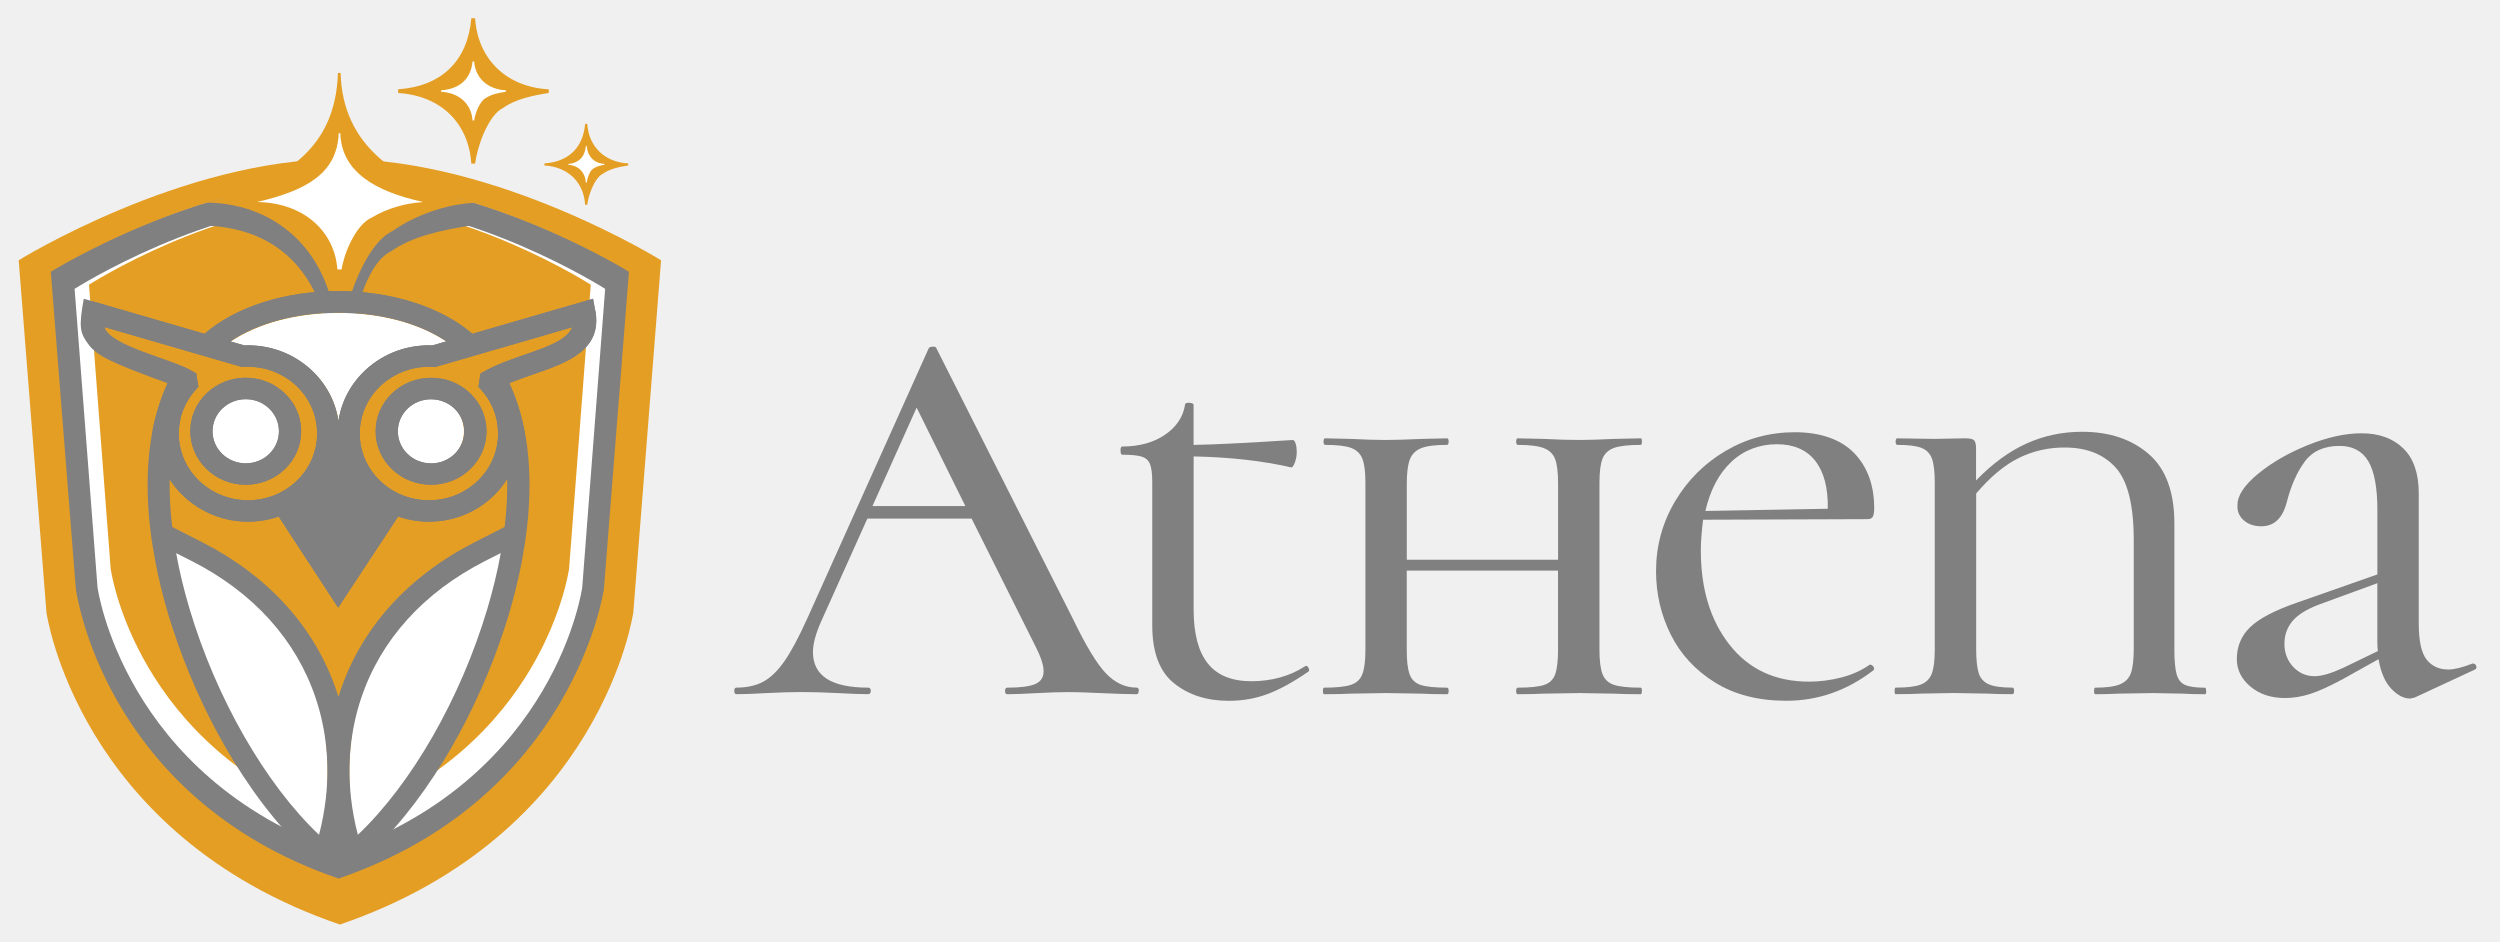
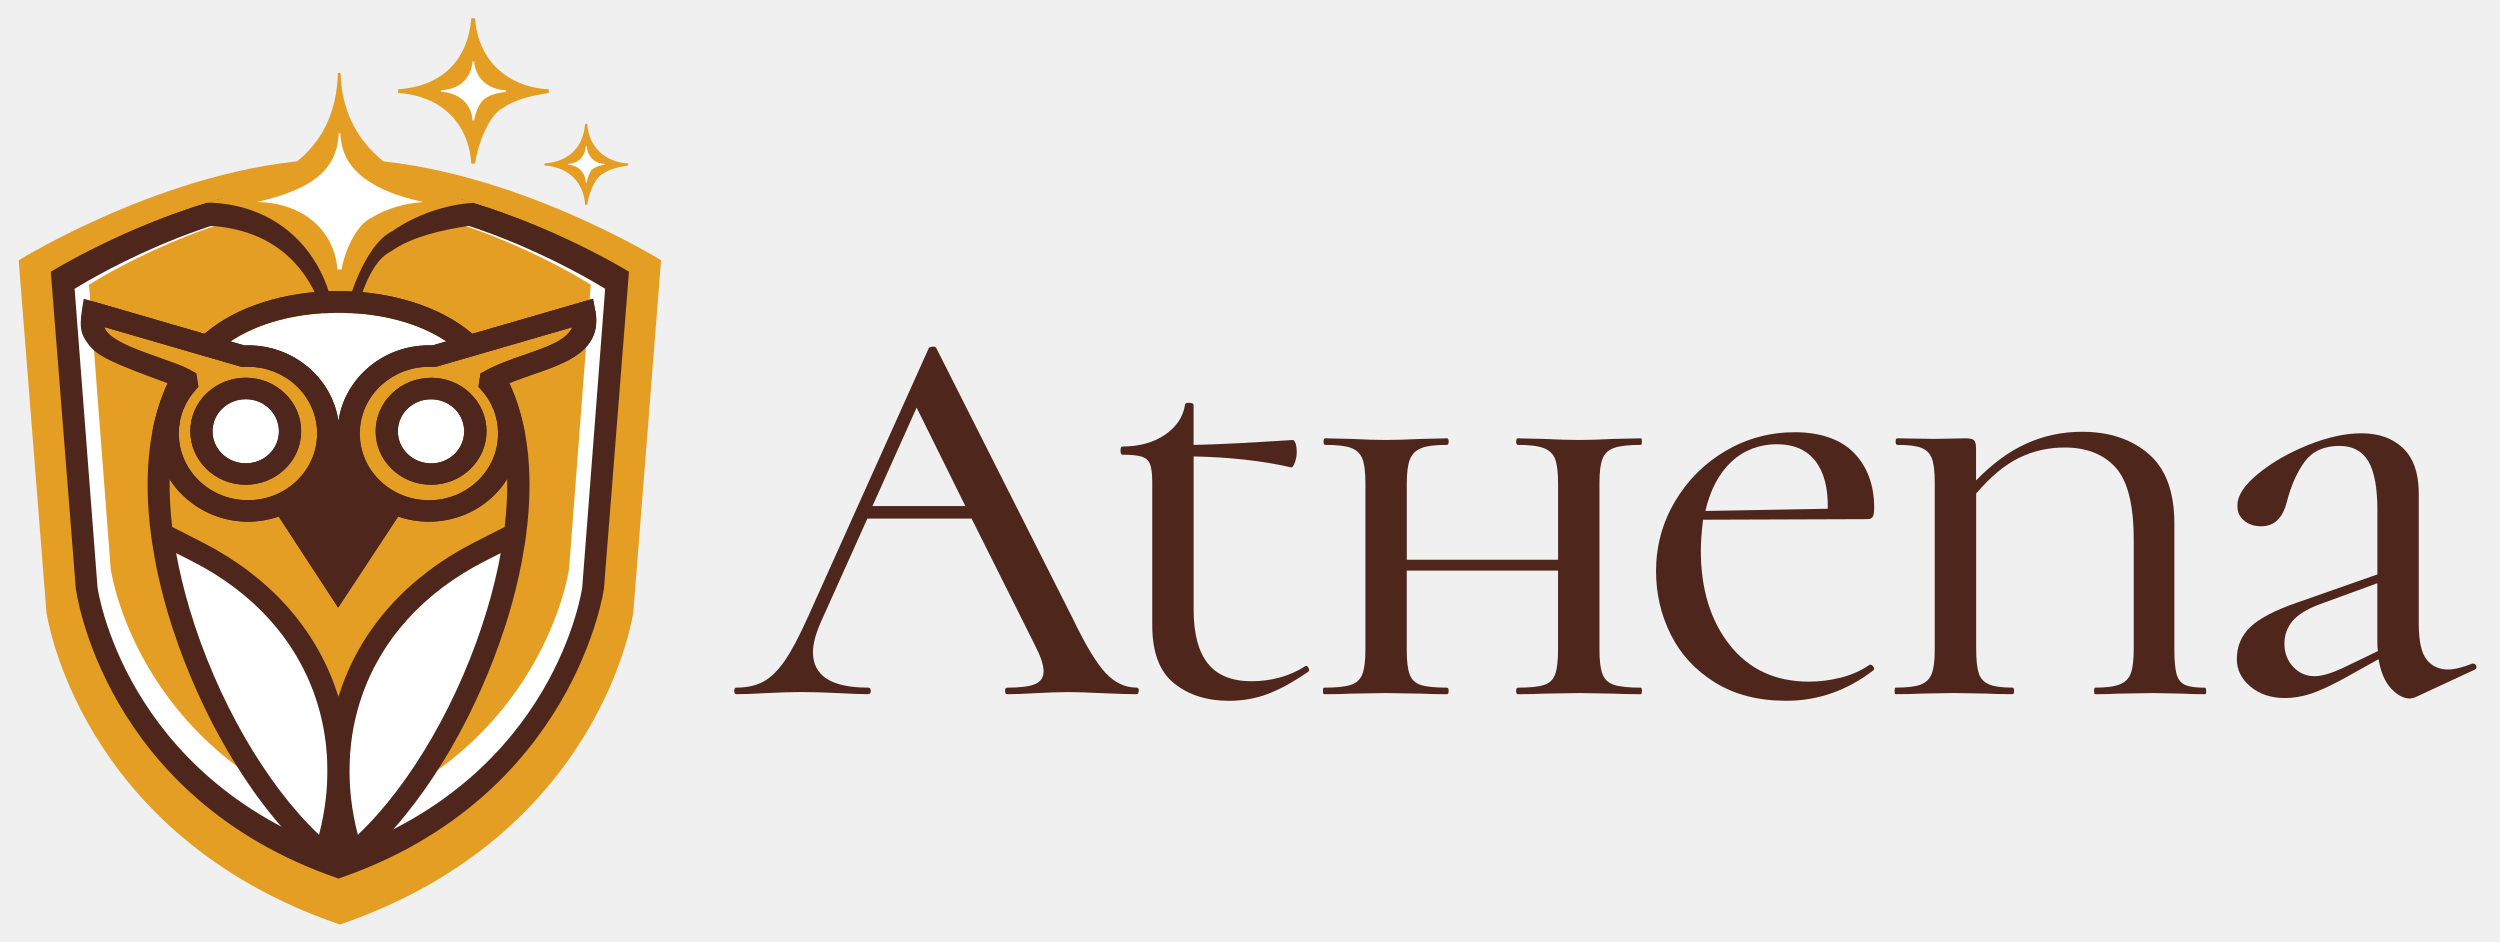
<svg xmlns="http://www.w3.org/2000/svg" id="Layer_1" version="1.1" viewBox="0 0 610.22 229.93">
  <defs>
    <style>
      .st0 {
        fill: #e49e24;
      }

      .st1 {
        fill: #fff;
      }

      .st2 {
-         fill: #808080;
+         fill: #4e261c;
      }
    </style>
  </defs>
  <path class="st2" d="M149.13,147.28s-6.95,50.69-66.17,71.14c-59.22-20.46-66.17-71.14-66.17-71.14l-6.26-80.14s36.8-23.07,72.43-23.07,72.43,23.07,72.43,23.07l-6.26,80.14Z" />
  <g>
    <path class="st2" d="M277.94,168.65c0,.54-.19.8-.55.8-1.75,0-4.57-.09-8.43-.26-3.69-.18-6.41-.26-8.16-.26-2.12,0-4.75.09-7.88.26-3.14.18-5.49.26-7.05.26-.37,0-.55-.26-.55-.8s.19-.8.55-.8c3.13,0,5.4-.29,6.78-.87,1.38-.58,2.08-1.62,2.08-3.14s-.7-3.6-2.08-6.28l-15.49-30.97h-25.45l-11.34,25.23c-1.29,2.94-1.94,5.39-1.94,7.34,0,5.79,4.47,8.68,13.42,8.68.46,0,.7.26.7.8s-.23.8-.7.8c-1.66,0-4.06-.09-7.19-.26-3.51-.18-6.54-.26-9.13-.26-2.4,0-5.26.09-8.57.26-2.95.18-5.35.26-7.19.26-.37,0-.55-.26-.55-.8s.19-.8.55-.8c2.58,0,4.77-.49,6.57-1.47s3.53-2.67,5.19-5.07c1.66-2.4,3.55-5.96,5.67-10.68l29.46-65.54c.09-.26.41-.42.97-.47.55-.05.87.11.97.47l33.34,66.08c3.13,6.5,5.81,10.91,8.02,13.21,2.21,2.31,4.7,3.47,7.47,3.47.37,0,.55.26.55.8h0ZM212.94,123.52h22.69l-11.89-24.03-10.78,24.03h0Z" />
    <path class="st2" d="M318.74,162.51c.27,0,.51.2.7.6.19.4.14.69-.14.87-3.78,2.59-7.12,4.41-10.03,5.47-2.9,1.07-6.01,1.61-9.34,1.61-5.35,0-9.8-1.42-13.35-4.27-3.55-2.85-5.33-7.57-5.33-14.15v-34.97c0-2.04-.19-3.51-.55-4.41-.37-.89-1.04-1.49-2.01-1.8-.97-.31-2.56-.47-4.77-.47-.27,0-.41-.35-.41-1.07,0-.63.14-.93.41-.93,4.15,0,7.63-.96,10.44-2.87,2.81-1.91,4.45-4.38,4.91-7.41,0-.26.32-.4.97-.4.27,0,.53.05.76.14s.34.23.34.4v9.75c5.07-.09,13.14-.49,24.21-1.2.27,0,.51.29.7.87.19.58.27,1.27.27,2.07,0,.89-.16,1.76-.48,2.6s-.62,1.22-.9,1.14c-7.01-1.61-14.94-2.49-23.79-2.67v37.38c0,5.87,1.16,10.26,3.46,13.15,2.3,2.89,5.86,4.34,10.65,4.34s9.31-1.2,13-3.6l.27-.14v-.02Z" />
    <path class="st2" d="M400.76,168.65c0,.54-.09.8-.27.8-2.76,0-4.94-.05-6.5-.14l-8.44-.14-8.85.14c-1.48.09-3.55.14-6.22.14-.27,0-.41-.26-.41-.8s.14-.8.41-.8c2.95,0,5.09-.22,6.43-.67,1.34-.44,2.23-1.31,2.69-2.6.46-1.29.7-3.27.7-5.94v-19.36h-36.93v19.36c0,2.67.23,4.65.7,5.94.46,1.29,1.36,2.16,2.69,2.6,1.34.44,3.48.67,6.43.67.27,0,.41.26.41.8s-.14.8-.41.8c-2.68,0-4.75-.05-6.22-.14l-8.71-.14-8.57.14c-1.57.09-3.73.14-6.5.14-.19,0-.27-.26-.27-.8s.09-.8.27-.8c2.95,0,5.11-.22,6.5-.67,1.38-.44,2.33-1.31,2.83-2.6.51-1.29.76-3.27.76-5.94v-40.85c0-2.67-.26-4.63-.76-5.87-.51-1.24-1.43-2.11-2.76-2.6-1.34-.49-3.44-.73-6.29-.73-.27,0-.41-.26-.41-.8s.14-.8.41-.8l6.22.14c3.51.18,6.36.26,8.57.26s5.16-.09,8.85-.26l6.08-.14c.27,0,.41.26.41.8s-.14.8-.41.8c-2.86,0-4.96.26-6.29.8-1.34.54-2.26,1.45-2.76,2.74-.51,1.29-.76,3.27-.76,5.94v18.56h36.93v-18.56c0-2.67-.23-4.65-.7-5.94-.46-1.29-1.38-2.2-2.76-2.74-1.38-.54-3.51-.8-6.36-.8-.27,0-.41-.26-.41-.8s.14-.8.41-.8l6.22.14c3.51.18,6.45.26,8.85.26,2.12,0,4.94-.09,8.44-.26l6.5-.14c.19,0,.27.26.27.8s-.09.8-.27.8c-2.95,0-5.11.25-6.5.73-1.38.49-2.33,1.36-2.83,2.6s-.76,3.2-.76,5.87v40.85c0,2.67.25,4.65.76,5.94s1.45,2.16,2.83,2.6,3.55.67,6.5.67c.19,0,.27.26.27.8h0Z" />
    <path class="st2" d="M456.5,162.23c.27,0,.53.16.76.47.23.32.25.6.07.87-6.46,4.98-13.56,7.48-21.3,7.48-6.83,0-12.64-1.49-17.43-4.47-4.79-2.98-8.39-6.87-10.78-11.68-2.4-4.81-3.6-9.96-3.6-15.49,0-6.14,1.55-11.82,4.63-17.02,3.08-5.21,7.22-9.32,12.38-12.35,5.16-3.02,10.78-4.54,16.88-4.54s11.17,1.69,14.45,5.07c3.27,3.38,4.91,7.88,4.91,13.48,0,.98-.12,1.67-.34,2.07-.23.4-.67.6-1.31.6l-40.12.14c-.37,3.03-.55,5.52-.55,7.48,0,9.44,2.35,17.13,7.05,23.09,4.7,5.96,11.16,8.95,19.37,8.95,2.58,0,5.19-.33,7.82-1s4.96-1.71,6.98-3.14h.14v-.02ZM422.62,112.71c-3.05,2.85-5.16,6.85-6.36,12.01l29.88-.54c.09-5.07-.92-8.96-3.05-11.68-2.12-2.71-5.26-4.07-9.4-4.07s-8.02,1.42-11.07,4.27Z" />
    <path class="st2" d="M538.52,168.65c0,.54-.09.8-.27.8-2.3,0-4.11-.05-5.4-.14l-7.33-.14-8.57.14c-1.38.09-3.23.14-5.54.14-.19,0-.27-.26-.27-.8s.09-.8.27-.8c2.67,0,4.68-.26,6.01-.8,1.34-.54,2.23-1.45,2.7-2.74.46-1.29.7-3.27.7-5.94v-26.57c0-8.55-1.48-14.44-4.43-17.69-2.95-3.25-7.1-4.88-12.45-4.88-3.97,0-7.68.84-11.14,2.54-3.46,1.69-6.94,4.58-10.44,8.68v37.91c0,2.67.21,4.65.62,5.94.41,1.29,1.24,2.2,2.49,2.74,1.24.54,3.15.8,5.74.8.27,0,.41.26.41.8s-.14.8-.41.8c-2.58,0-4.62-.05-6.08-.14l-8.3-.14-7.89.14c-1.57.09-3.64.14-6.22.14-.19,0-.27-.26-.27-.8s.09-.8.27-.8c2.76,0,4.79-.24,6.08-.73,1.29-.49,2.19-1.36,2.69-2.6s.76-3.2.76-5.87v-40.85c0-2.67-.23-4.63-.7-5.87s-1.31-2.11-2.56-2.6c-1.24-.49-3.21-.73-5.88-.73-.27,0-.41-.26-.41-.8s.14-.8.41-.8l8.99.14,7.61-.14c1.11,0,1.82.16,2.14.47.32.32.48,1,.48,2.07v7.74c3.97-4.09,8.07-7.1,12.31-9.01,4.24-1.91,8.76-2.87,13.56-2.87,6.64,0,12.06,1.8,16.25,5.4,4.19,3.6,6.29,9.28,6.29,17.02v30.84c0,2.67.19,4.65.55,5.94.37,1.29,1.06,2.16,2.08,2.6s2.63.67,4.84.67c.19,0,.27.26.27.8h.02Z" />
    <path class="st2" d="M603.66,161.97c.37,0,.62.2.76.6.14.4.02.69-.34.87l-14.66,6.81-1.11.26c-1.57,0-3.11-.8-4.63-2.4-1.52-1.61-2.56-4-3.11-7.21l-8.86,4.94c-3.14,1.69-5.74,2.87-7.82,3.54s-4.13,1-6.15,1c-3.41,0-6.22-.93-8.44-2.8-2.21-1.87-3.32-4.09-3.32-6.68,0-3.11,1.09-5.71,3.25-7.81,2.16-2.09,5.93-4.07,11.28-5.94l19.78-6.94v-15.75c0-5.43-.74-9.39-2.21-11.88-1.48-2.49-3.83-3.74-7.05-3.74-3.78,0-6.61,1.29-8.5,3.87-1.89,2.59-3.34,5.87-4.36,9.88-1.02,3.92-3.09,5.87-6.22,5.87-1.75,0-3.18-.49-4.29-1.47s-1.62-2.22-1.52-3.74c0-2.31,1.68-4.85,5.04-7.61,3.37-2.76,7.42-5.1,12.17-7.01,4.75-1.91,9.11-2.87,13.07-2.87,4.24,0,7.63,1.22,10.17,3.67s3.8,6.12,3.8,11.01v31.77c0,4.27.65,7.21,1.94,8.81,1.29,1.61,3.05,2.4,5.26,2.4,1.48,0,3.46-.49,5.95-1.47h.14l-.02.02ZM580.42,158.9c-.09-.44-.14-1.15-.14-2.13v-14.42l-14.24,5.21c-3.05,1.16-5.21,2.52-6.5,4.07-1.3,1.56-1.94,3.41-1.94,5.54s.71,4.09,2.15,5.61c1.43,1.51,3.15,2.27,5.19,2.27,1.75,0,4.05-.67,6.92-2l8.57-4.14h0Z" />
  </g>
  <path class="st1" d="M142.12,143.33s-6.22,46.06-59.16,64.65c-52.94-18.59-59.16-64.65-59.16-64.65l-5.59-72.83s32.9-20.96,64.75-20.96,64.75,20.96,64.75,20.96l-5.59,72.83h0Z" />
  <path class="st0" d="M138.91,138.78s-5.88,43.83-55.95,61.52c-50.07-17.69-55.95-61.52-55.95-61.52l-5.29-69.29s31.12-19.94,61.24-19.94,61.24,19.94,61.24,19.94l-5.29,69.29h0Z" />
  <path class="st0" d="M82.96,38.81c-38.56,0-78.4,24.72-78.4,24.72l6.77,85.89s7.52,54.33,71.63,76.25c64.1-21.93,71.63-76.25,71.63-76.25l6.77-85.89s-39.83-24.72-78.4-24.72h0ZM147.43,143.63s-7.11,51.07-64.8,70.81c-57.69-19.73-64.13-70.81-64.13-70.81l-6.1-77.3s35.85-22.25,70.56-22.25,70.56,22.25,70.56,22.25l-6.1,77.3Z" />
  <path class="st2" d="M95.49,61.32c5.19-3.66,12.53-5.2,19.15-6.22v-3.75c-17.6-.91-29.92-10.32-31.04-21.11h-1.61c-1.46,10.97-12.21,18.42-30.85,19.73v5.13c18.12,1.13,27.16,12.8,29.72,29.77h3.86c1.76-6.38,4.11-20.33,10.77-23.55Z" />
  <g>
    <path class="st0" d="M95.8,56.4c5.3-3.75,12.81-6.49,19.59-6.87,0-.16.16-.12,0-.16-18.42-4.75-31.8-13.73-32.25-31.57h-.65c-.59,18.03-12.13,26.28-32.05,31.64h0c18.53.29,30.46,13.68,31.55,31.05h1.64c.75-6.52,5.35-20.8,12.17-24.09h0Z" />
    <path class="st1" d="M90.95,52.99c3.3-1.99,7.98-3.44,12.19-3.64,0-.08.1-.06,0-.08-11.47-2.52-19.79-7.28-20.07-16.74h-.4c-.36,9.56-7.55,13.93-19.95,16.78h0c11.53.16,18.96,7.25,19.64,16.46h1.02c.47-3.46,3.33-11.03,7.57-12.77h0Z" />
    <path class="st0" d="M122.85,26.3c3.01-2.12,7.25-3.01,11.09-3.6v-.9c-10.19-.53-17.32-7.24-17.97-17.34h-.93c-.85,10.21-7.07,16.59-17.86,17.34v.9c10.49.66,17.24,7.41,17.86,17.24h.93c.42-3.69,3.03-11.77,6.89-13.64h0Z" />
    <path class="st1" d="M118.7,23.86c1.29-.86,3.12-1.22,4.77-1.46v-.36c-4.38-.21-7.45-2.94-7.73-7.04h-.4c-.37,4.14-3.04,6.74-7.68,7.04v.36c4.51.27,7.41,3.01,7.68,7h.4c.18-1.5,1.3-4.78,2.96-5.54h0Z" />
    <path class="st0" d="M147.18,42.39c1.67-1.18,4.03-1.67,6.16-2v-.5c-5.67-.29-9.63-4.03-10-9.65h-.52c-.47,5.68-3.93,9.23-9.93,9.65v.5c5.83.36,9.59,4.12,9.93,9.59h.52c.23-2.05,1.69-6.54,3.83-7.58h0Z" />
    <path class="st1" d="M144.87,41.14c.72-.53,1.73-.76,2.65-.91v-.23c-2.44-.13-4.14-1.83-4.3-4.37h-.22c-.2,2.57-1.69,4.18-4.27,4.37v.23c2.51.16,4.12,1.87,4.27,4.34h.22c.1-.93.72-2.96,1.64-3.44h0Z" />
  </g>
  <ellipse class="st1" cx="59.83" cy="105.27" rx="8.77" ry="8.46" />
  <ellipse class="st1" cx="104.48" cy="105.27" rx="8.77" ry="8.46" />
  <path class="st1" d="M42.97,133.77s22.87,10.04,31.52,28.2c9.55,20.05,3.72,44.11,3.72,44.11,0,0-18.84-21.4-25.44-36.16-10.78-24.12-9.79-36.16-9.79-36.16h0Z" />
  <path class="st1" d="M122.26,134.01s-22.87,10.04-31.52,28.2c-9.55,20.05-3.72,44.11-3.72,44.11,0,0,18.84-21.4,25.44-36.16,10.78-24.12,9.79-36.16,9.79-36.16h0Z" />
  <g>
    <path class="st0" d="M83.09,168.8c-.15.45-.3.91-.45,1.36-.14-.46-.29-.91-.45-1.36-5.22-15.5-16.56-28.07-32.77-36.34l-7.36-3.75c-.48-4.07-.69-7.98-.62-11.7.94,1.49,2.05,2.89,3.34,4.12,4.21,4.06,9.81,6.3,15.77,6.3,2.58,0,5.09-.42,7.5-1.25l14.49,22.18,14.67-22.18c2.41.83,4.93,1.25,7.51,1.25,5.96,0,11.56-2.24,15.77-6.3,1.29-1.24,2.41-2.63,3.34-4.12.07,3.72-.14,7.63-.62,11.7l-7.36,3.75c-16.22,8.28-27.55,20.84-32.77,36.34h-.02Z" />
    <path class="st1" d="M105.61,84.4c-.31-.02-.61-.02-.88-.02-5.69,0-11.1,2.07-15.26,5.84-3.74,3.39-6.12,7.85-6.82,12.71-.7-4.85-3.08-9.32-6.82-12.71-4.15-3.77-9.57-5.84-15.26-5.84-.27,0-.57,0-.88.02l-3.44-.99c6.66-4.49,16.12-7.03,26.39-7.03s19.73,2.54,26.39,7.03l-3.44.99h0Z" />
  </g>
  <g>
    <path class="st2" d="M50.44,114.5c2.55,2.46,5.95,3.82,9.56,3.82s7-1.36,9.56-3.83c2.55-2.46,3.96-5.74,3.96-9.23s-1.41-6.77-3.97-9.23c-2.55-2.46-5.95-3.83-9.56-3.83s-7,1.36-9.56,3.82-3.96,5.74-3.96,9.23,1.41,6.75,3.96,9.23v.02ZM51.89,105.27c0-2.1.84-4.06,2.37-5.54,1.53-1.48,3.57-2.29,5.74-2.29s4.21.81,5.73,2.29c1.53,1.48,2.37,3.45,2.37,5.54s-.84,4.06-2.37,5.54-3.56,2.28-5.73,2.28-4.21-.81-5.74-2.29c-1.53-1.48-2.37-3.44-2.37-5.53h0Z" />
    <path class="st2" d="M105.23,92.22c-3.61,0-7,1.36-9.56,3.82h0c-2.55,2.46-3.97,5.74-3.97,9.23s1.41,6.75,3.97,9.23,5.95,3.82,9.56,3.82,7.01-1.36,9.56-3.83c2.55-2.46,3.97-5.74,3.97-9.23s-1.41-6.76-3.96-9.23-5.95-3.82-9.56-3.82h0ZM105.23,113.1c-2.17,0-4.21-.81-5.74-2.29-1.53-1.48-2.37-3.44-2.37-5.53s.84-4.06,2.37-5.54c1.53-1.48,3.56-2.28,5.73-2.28s4.2.81,5.74,2.29c1.53,1.48,2.37,3.44,2.37,5.54s-.84,4.06-2.37,5.53c-1.53,1.48-3.57,2.29-5.74,2.29h0Z" />
    <path class="st2" d="M145.29,75.83l-.52-2.91-29.47,8.56c-7.57-6.54-19.72-10.43-32.69-10.43s-25.02,3.79-32.68,10.43l-26.55-7.72c-2.18-.63-1.1.73-2.19,1.28-.55.29-.65,2.14-.9,2.68l.05,2.13c-.37,1.81-1.34.44,20.74,13.39-4.4,9.13-5.97,21.09-4.53,34.71l.41,3.35c.06.45.12.9.2,1.37l.79,4.61c.8,4.18,1.87,8.48,3.15,12.78.27.89.54,1.78.83,2.68l1.51,4.45c1.8,5.06,3.89,10.1,6.23,14.99l1.44,2.94c1.38,2.74,2.85,5.43,4.36,8.03l1.47,2.46c6.1,9.99,12.96,18.38,19.9,24.3l5.8,4.51,5.84-4.55c6.88-5.89,13.74-14.28,19.86-24.28l1.47-2.46c1.51-2.59,2.98-5.28,4.36-8.03l1.44-2.94c2.34-4.9,4.44-9.93,6.23-14.99l1.51-4.45c.28-.89.55-1.77.83-2.66,1.29-4.31,2.34-8.61,3.15-12.81l.79-4.61c.07-.45.13-.9.2-1.35l.41-3.37c1.42-13.46-.1-25.33-4.4-34.41,1.85-.77,3.83-1.45,5.77-2.13,8.35-2.88,16.98-5.86,15.24-15.59h-.02ZM83.06,168.71c-.15.45-.3.91-.45,1.36-.14-.46-.29-.91-.45-1.36-5.22-15.5-16.56-28.07-32.77-36.34l-7.36-3.75c-.48-4.07-.69-7.98-.62-11.7.94,1.49,2.05,2.89,3.34,4.12,4.21,4.06,9.81,6.3,15.77,6.3,2.58,0,5.09-.42,7.5-1.25l14.49,22.18,14.67-22.18c2.41.83,4.93,1.25,7.51,1.25,5.96,0,11.56-2.24,15.77-6.3,1.29-1.24,2.41-2.63,3.34-4.12.07,3.72-.14,7.63-.62,11.7l-7.36,3.75c-16.22,8.28-27.55,20.84-32.77,36.34h-.02ZM88.94,121.04c1.04,1,2.19,1.91,3.4,2.7l-9.79,14.8-9.67-14.8c1.23-.79,2.37-1.7,3.42-2.71,3.47-3.35,5.65-7.61,6.32-12.21.66,4.61,2.85,8.86,6.32,12.21ZM105.58,84.31c-.31-.02-.61-.02-.88-.02-5.69,0-11.1,2.07-15.26,5.84-3.74,3.39-6.12,7.85-6.82,12.71-.7-4.85-3.08-9.32-6.82-12.71-4.15-3.77-9.57-5.84-15.26-5.84-.27,0-.57,0-.88.02l-3.44-.99c6.66-4.49,16.12-7.03,26.39-7.03s19.73,2.54,26.39,7.03l-3.44.99h0ZM117.81,90.87l-.52.3-.49,3.26.41.43c1.41,1.5,2.51,3.21,3.26,5.09.75,1.86,1.12,3.84,1.12,5.87,0,4.36-1.76,8.45-4.94,11.52-3.19,3.08-7.43,4.77-11.94,4.77s-8.75-1.7-11.94-4.77c-3.19-3.08-4.94-7.17-4.94-11.52,0-.38,0-.72.03-1.02.27-4.15,2.14-8,5.29-10.85,3.15-2.85,7.25-4.42,11.55-4.42.39,0,.74,0,1.05.03l.48.03,33.47-9.72c-1.35,3.17-6.09,4.8-11.46,6.66-3.55,1.23-7.22,2.49-10.43,4.36v-.02ZM59,89.58l.48-.03c.32-.02.67-.03,1.06-.03,4.3,0,8.41,1.57,11.55,4.42,3.15,2.86,5.03,6.71,5.29,10.85.02.3.03.64.03,1.02,0,4.36-1.76,8.45-4.94,11.52-3.19,3.08-7.43,4.77-11.94,4.77s-8.75-1.7-11.94-4.77-4.94-7.17-4.94-11.52c0-2.04.37-4.01,1.12-5.87.75-1.87,1.84-3.58,3.26-5.09l.41-.44-.54-3.27-.8-.47c-5.16-1.44-20.51-4.99-22.79-11.19l34.69,10.08h0ZM46.88,136.98c14.95,7.63,25.37,19.16,30.15,33.35,2.61,7.75,3.45,15.99,2.51,24.47-.34,2.98-.89,5.99-1.67,8.97-13.06-12.38-25.07-33.26-31.59-55.11-1.38-4.62-2.48-9.2-3.29-13.65l3.88,1.97h0ZM122.23,135c-.8,4.45-1.91,9.03-3.29,13.65-6.52,21.85-18.52,42.74-31.59,55.11-.77-2.97-1.34-5.98-1.67-8.97-.94-8.49-.1-16.73,2.51-24.47,4.78-14.19,15.2-25.72,30.15-33.35l3.88-1.97h0Z" />
  </g>
  <g>
    <path class="st2" d="M50.41,114.5c2.55,2.46,5.95,3.82,9.56,3.82s7-1.36,9.56-3.83c2.55-2.46,3.96-5.74,3.96-9.23s-1.41-6.77-3.97-9.23c-2.55-2.46-5.95-3.83-9.56-3.83s-7,1.36-9.56,3.82-3.96,5.74-3.96,9.23,1.41,6.75,3.96,9.23v.02ZM51.86,105.27c0-2.1.84-4.06,2.37-5.54,1.53-1.48,3.57-2.29,5.74-2.29s4.21.81,5.73,2.29c1.53,1.48,2.37,3.45,2.37,5.54s-.84,4.06-2.37,5.54-3.56,2.28-5.73,2.28-4.21-.81-5.74-2.29c-1.53-1.48-2.37-3.44-2.37-5.53h0Z" />
    <path class="st2" d="M105.21,92.22c-3.61,0-7,1.36-9.56,3.82h0c-2.55,2.46-3.97,5.74-3.97,9.23s1.41,6.75,3.97,9.23,5.95,3.82,9.56,3.82,7.01-1.36,9.56-3.83c2.55-2.46,3.97-5.74,3.97-9.23s-1.41-6.76-3.96-9.23-5.95-3.82-9.56-3.82h0ZM105.21,113.1c-2.17,0-4.21-.81-5.74-2.29-1.53-1.48-2.37-3.44-2.37-5.53s.84-4.06,2.37-5.54c1.53-1.48,3.56-2.28,5.73-2.28s4.2.81,5.74,2.29c1.53,1.48,2.37,3.44,2.37,5.54s-.84,4.06-2.37,5.53c-1.53,1.48-3.57,2.29-5.74,2.29h0Z" />
    <path class="st2" d="M128.14,105.96c-.82-4.55-2.11-8.71-3.86-12.41,1.85-.77,3.83-1.45,5.77-2.13,8.35-2.88,16.98-5.86,15.24-15.59h-.02s-.52-2.91-.52-2.91l-29.47,8.56c-7.57-6.54-19.72-10.43-32.69-10.43s-25.02,3.79-32.68,10.43l-29.46-8.56c-1.27,6.94-.93,8.4,1.18,11.19s5.6,4.44,19.28,9.43c-1.45,3.01-2.86,7.33-3.63,11.27-.33,1.71,1.58,10.81,7.47,16.22,2.26,2.07,7.79,6.3,15.77,6.3,2.36,0,5.09-.42,7.5-1.25l14.54,22.27v-9.82l-9.69-14.8c1.23-.79,2.37-1.7,3.42-2.71,3.47-3.35,5.65-7.61,6.32-12.21.66,4.61,2.85,8.86,6.32,12.21,1.04,1,2.19,1.91,3.4,2.7l-9.77,14.8v9.82l14.62-22.27c2.41.83,4.93,1.25,7.51,1.25,5.96,0,11.56-2.24,15.77-6.3,1.29-1.24,2.41-2.63,3.34-4.12,0,0,.84-1.07,2.29-4.71,1.45-3.64,2.07-6.25,2.07-6.25ZM105.55,84.31c-.31-.02-.61-.02-.88-.02-5.69,0-11.1,2.07-15.26,5.84-3.74,3.39-6.12,7.85-6.82,12.71-.7-4.85-3.08-9.32-6.82-12.71-4.15-3.77-9.57-5.84-15.26-5.84-.27,0-.57,0-.88.02l-3.44-.99c6.66-4.49,16.12-7.03,26.39-7.03s19.73,2.54,26.39,7.03l-3.44.99h0ZM117.78,90.87l-.52.3-.49,3.26.41.43c1.41,1.5,2.51,3.21,3.26,5.09.75,1.86,1.12,3.84,1.12,5.87,0,4.36-1.76,8.45-4.94,11.52-3.19,3.08-7.43,4.77-11.94,4.77s-8.75-1.7-11.94-4.77c-3.19-3.08-4.94-7.17-4.94-11.52,0-.38,0-.72.03-1.02.27-4.15,2.14-8,5.29-10.85,3.15-2.85,7.25-4.42,11.55-4.42.39,0,.74,0,1.05.03l.48.03,33.47-9.72c-1.35,3.17-6.09,4.8-11.46,6.66-3.55,1.23-7.22,2.49-10.43,4.36v-.02ZM58.98,89.58l.48-.03c.32-.02.67-.03,1.06-.03,4.3,0,8.41,1.57,11.55,4.42,3.15,2.86,5.03,6.71,5.29,10.85.02.3.03.64.03,1.02,0,4.36-1.76,8.45-4.94,11.52-3.19,3.08-7.43,4.77-11.94,4.77s-8.75-1.7-11.94-4.77c-3.19-3.08-4.94-7.17-4.94-11.52,0-2.04.37-4.01,1.12-5.87.75-1.87,1.84-3.58,3.26-5.09l.41-.44-.54-3.27-.8-.47c-4.11-2.85-20.26-6.11-21.55-10.82l33.45,9.71h0Z" />
  </g>
  <polygon class="st2" points="82.55 141.01 94.12 123.52 82.95 107.88 71.37 124.45 82.55 141.01" />
</svg>
